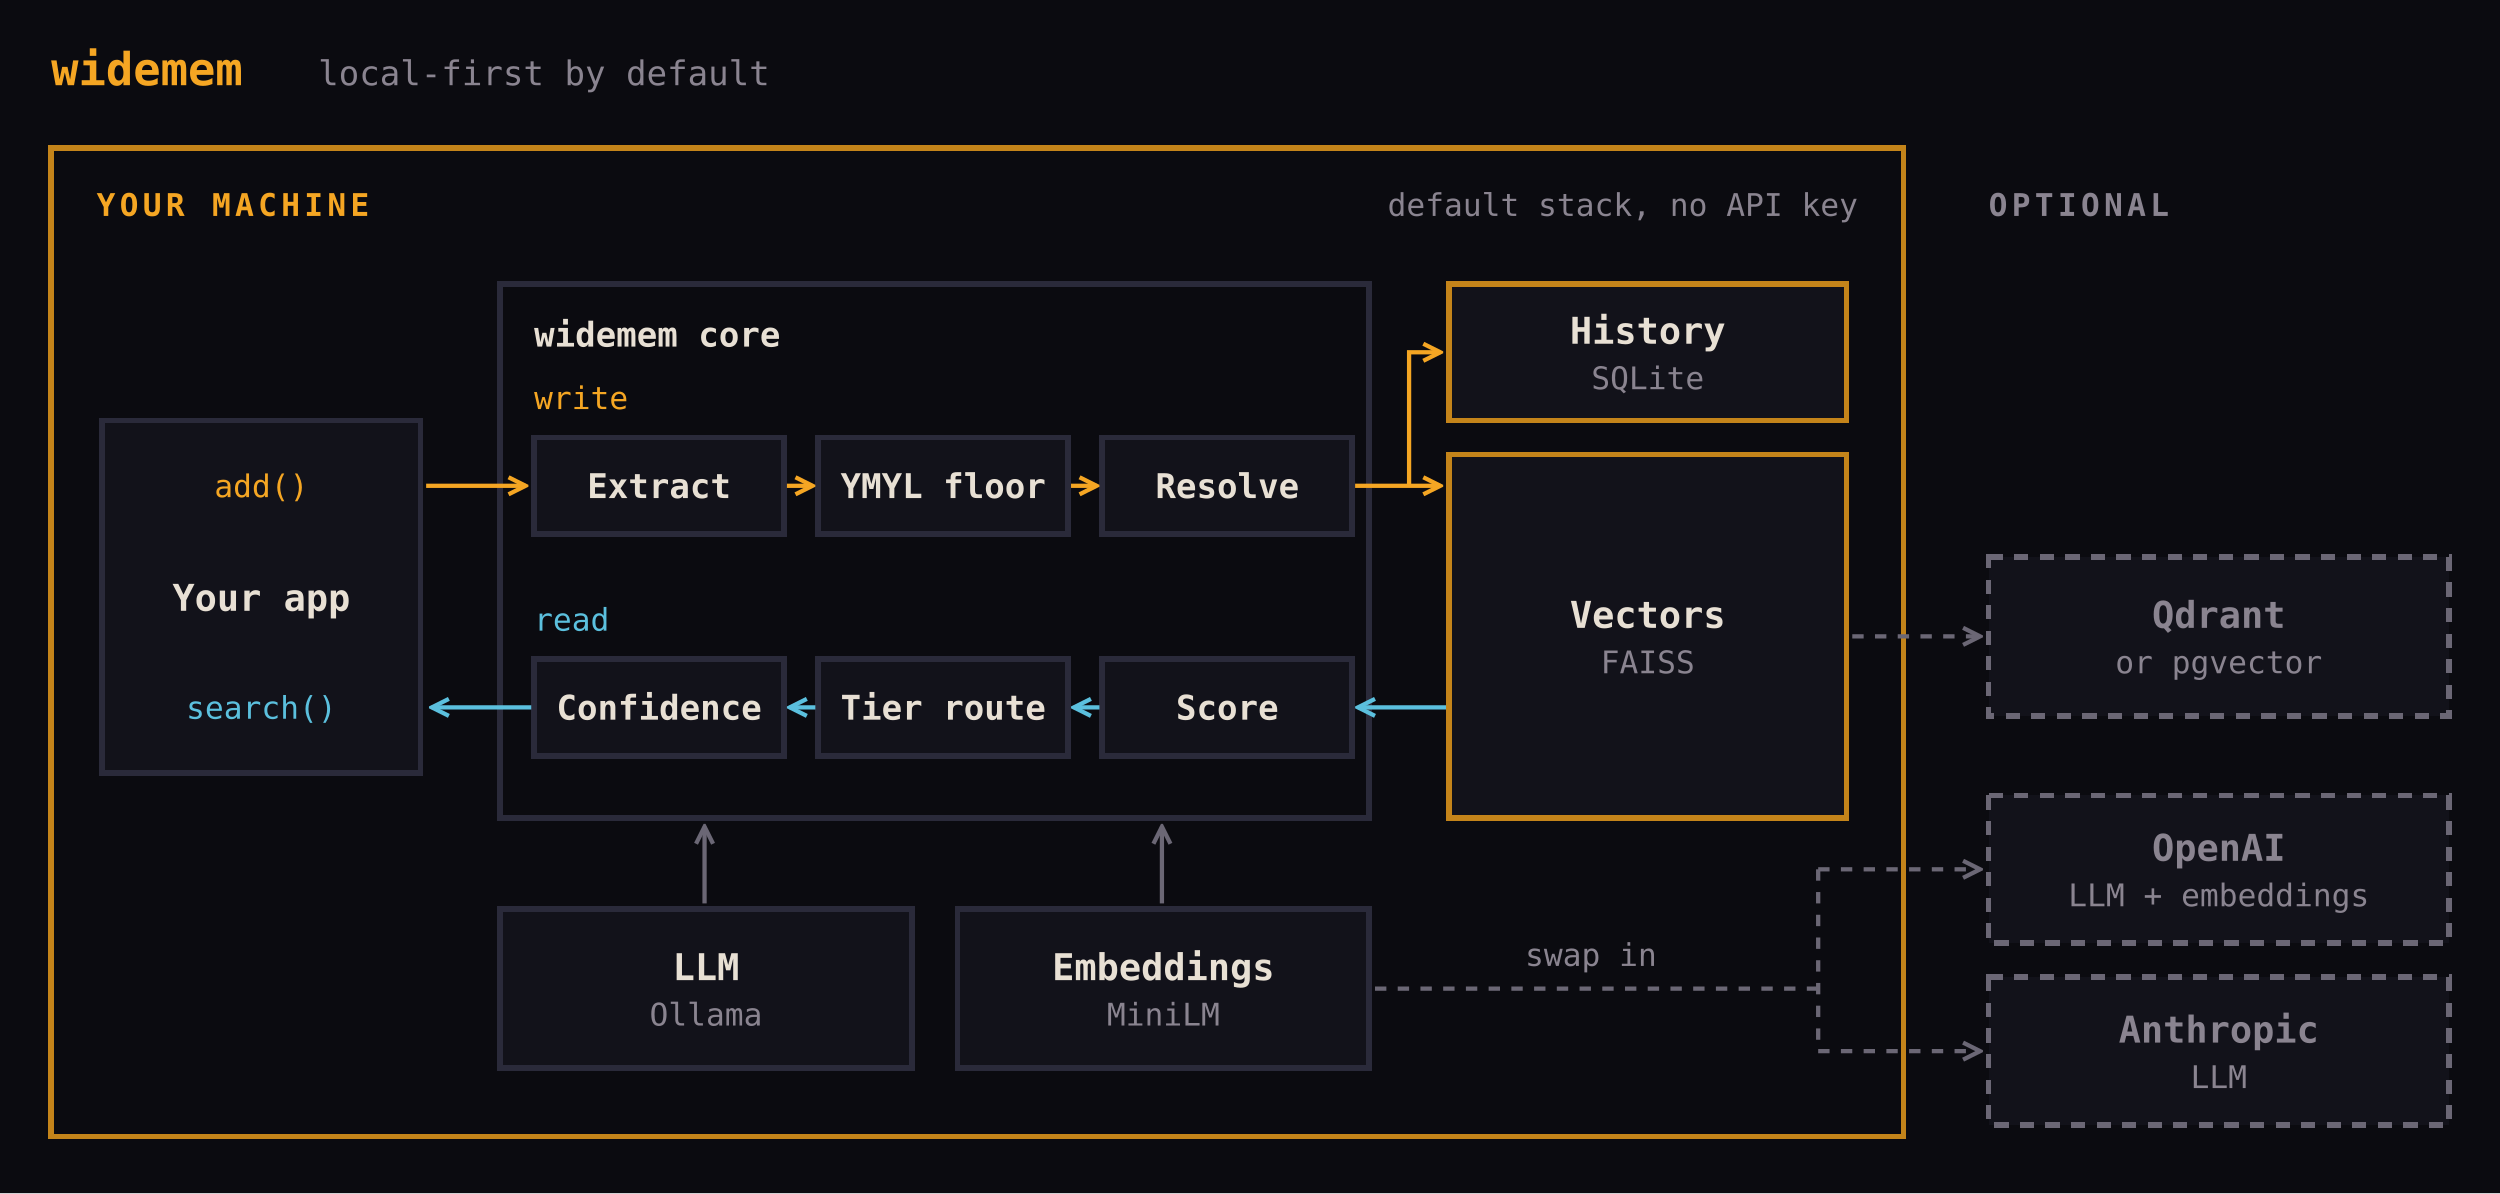
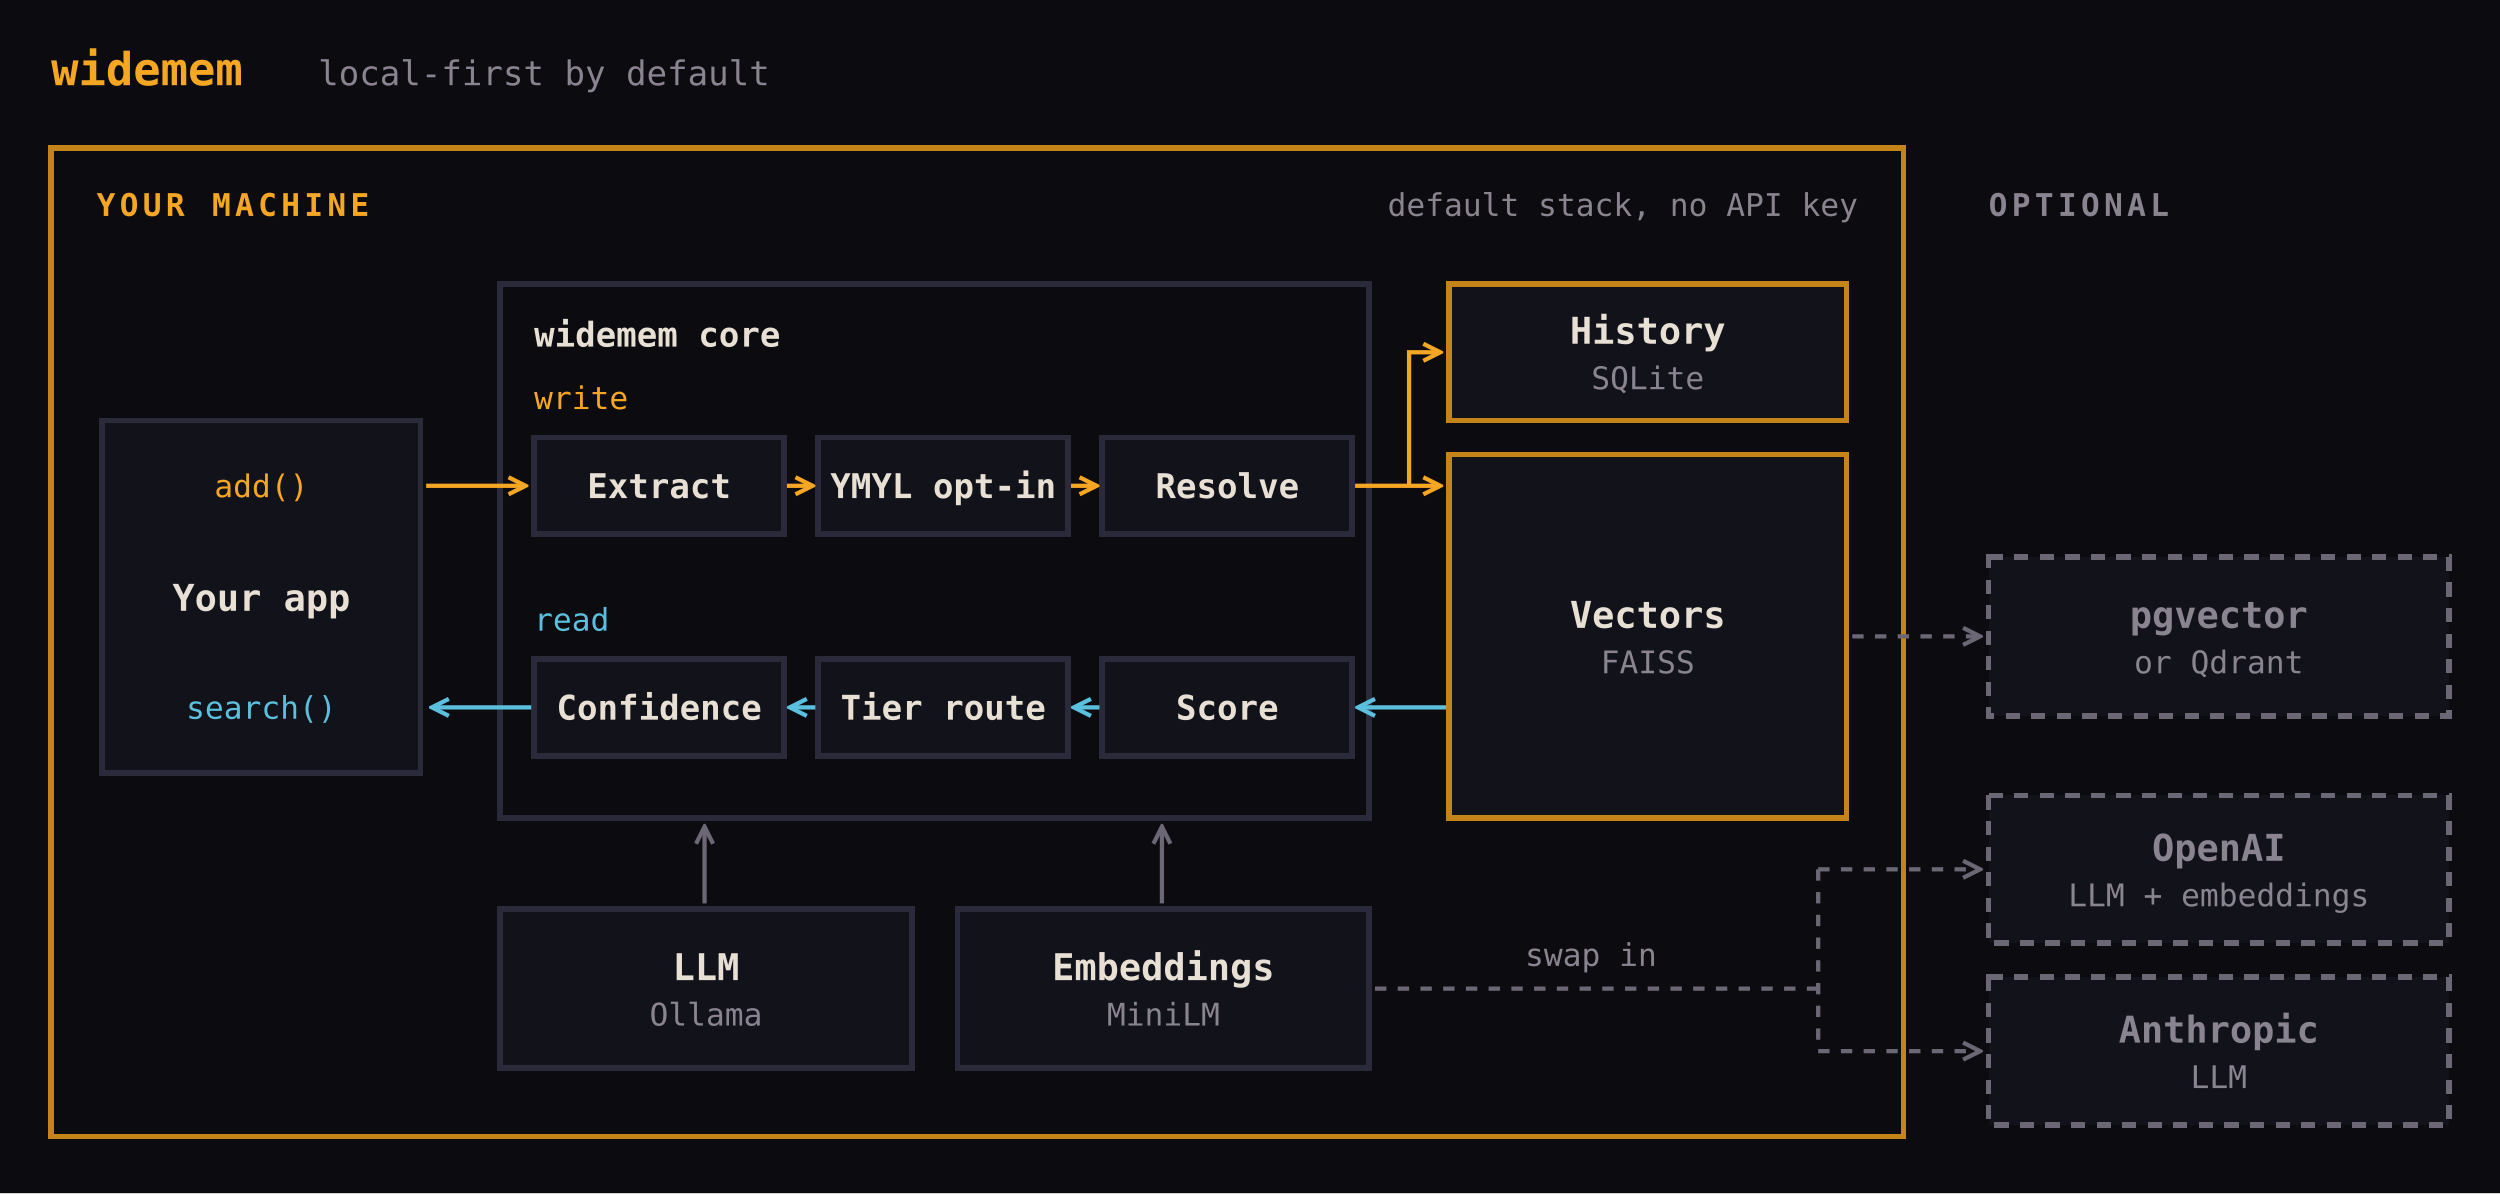
<svg xmlns="http://www.w3.org/2000/svg" viewBox="0 0 880 420" width="880" height="420" font-family="'JetBrains Mono', ui-monospace, SFMono-Regular, Menlo, Consolas, monospace" role="img" aria-label="widemem architecture: everything runs on your machine by default, cloud providers are optional">
  <defs>
    <marker id="ar-gold" markerWidth="8" markerHeight="8" refX="7" refY="4" orient="auto" markerUnits="userSpaceOnUse">
      <path d="M1,1 L7,4 L1,7" fill="none" stroke="#f5a623" stroke-width="1.5" />
    </marker>
    <marker id="ar-blue" markerWidth="8" markerHeight="8" refX="7" refY="4" orient="auto" markerUnits="userSpaceOnUse">
      <path d="M1,1 L7,4 L1,7" fill="none" stroke="#5bc0de" stroke-width="1.5" />
    </marker>
    <marker id="ar-mut" markerWidth="8" markerHeight="8" refX="7" refY="4" orient="auto" markerUnits="userSpaceOnUse">
      <path d="M1,1 L7,4 L1,7" fill="none" stroke="#6b6775" stroke-width="1.5" />
    </marker>
  </defs>
  <rect x="0" y="0" width="880" height="420" fill="#0b0b10" />
  <text x="18" y="30" text-anchor="start" fill="#f5a623" font-size="16" font-weight="700">widemem</text>
  <text x="112" y="30" text-anchor="start" fill="#8a8490" font-size="12" font-weight="400">local-first by default</text>
  <rect x="18" y="52" width="652" height="348" fill="none" stroke="#c4841a" stroke-width="2" shape-rendering="crispEdges" />
  <text x="34" y="76" text-anchor="start" fill="#f5a623" font-size="11" font-weight="700" letter-spacing="1.5">YOUR MACHINE</text>
  <text x="654" y="76" text-anchor="end" fill="#8a8490" font-size="11" font-weight="400">default stack, no API key</text>
  <rect x="36" y="148" width="112" height="124" fill="#12121a" stroke="#2a2a3a" stroke-width="2" shape-rendering="crispEdges" />
  <text x="92" y="215.0" text-anchor="middle" fill="#e8e0d4" font-size="13" font-weight="700">Your app</text>
  <text x="92" y="175.0" text-anchor="middle" fill="#f5a623" font-size="11" font-weight="400">add()</text>
  <text x="92" y="253.0" text-anchor="middle" fill="#5bc0de" font-size="11" font-weight="400">search()</text>
  <rect x="176" y="100" width="306" height="188" fill="none" stroke="#2a2a3a" stroke-width="2" shape-rendering="crispEdges" />
  <text x="188" y="122" text-anchor="start" fill="#e8e0d4" font-size="12" font-weight="700">widemem core</text>
  <text x="188" y="144" text-anchor="start" fill="#f5a623" font-size="11" font-weight="400">write</text>
  <text x="188" y="222" text-anchor="start" fill="#5bc0de" font-size="11" font-weight="400">read</text>
  <rect x="188" y="154" width="88" height="34" fill="#12121a" stroke="#2a2a3a" stroke-width="2" shape-rendering="crispEdges" />
  <text x="232.0" y="175.32" text-anchor="middle" fill="#e8e0d4" font-size="12" font-weight="700">Extract</text>
  <rect x="288" y="154" width="88" height="34" fill="#12121a" stroke="#2a2a3a" stroke-width="2" shape-rendering="crispEdges" />
-   <text x="332.0" y="175.32" text-anchor="middle" fill="#e8e0d4" font-size="12" font-weight="700">YMYL floor</text>
+   <text x="332.0" y="175.32" text-anchor="middle" fill="#e8e0d4" font-size="12" font-weight="700">YMYL opt-in</text>
  <polyline points="277,171.0 286,171.0" fill="none" stroke="#f5a623" stroke-width="1.5" marker-end="url(#ar-gold)" />
  <rect x="388" y="154" width="88" height="34" fill="#12121a" stroke="#2a2a3a" stroke-width="2" shape-rendering="crispEdges" />
  <text x="432.0" y="175.32" text-anchor="middle" fill="#e8e0d4" font-size="12" font-weight="700">Resolve</text>
  <polyline points="377,171.0 386,171.0" fill="none" stroke="#f5a623" stroke-width="1.5" marker-end="url(#ar-gold)" />
  <rect x="188" y="232" width="88" height="34" fill="#12121a" stroke="#2a2a3a" stroke-width="2" shape-rendering="crispEdges" />
  <text x="232.0" y="253.32" text-anchor="middle" fill="#e8e0d4" font-size="12" font-weight="700">Confidence</text>
  <rect x="288" y="232" width="88" height="34" fill="#12121a" stroke="#2a2a3a" stroke-width="2" shape-rendering="crispEdges" />
  <text x="332.0" y="253.32" text-anchor="middle" fill="#e8e0d4" font-size="12" font-weight="700">Tier route</text>
  <polyline points="287,249.0 278,249.0" fill="none" stroke="#5bc0de" stroke-width="1.5" marker-end="url(#ar-blue)" />
  <rect x="388" y="232" width="88" height="34" fill="#12121a" stroke="#2a2a3a" stroke-width="2" shape-rendering="crispEdges" />
  <text x="432.0" y="253.32" text-anchor="middle" fill="#e8e0d4" font-size="12" font-weight="700">Score</text>
  <polyline points="387,249.0 378,249.0" fill="none" stroke="#5bc0de" stroke-width="1.5" marker-end="url(#ar-blue)" />
  <polyline points="150,171.0 185,171.0" fill="none" stroke="#f5a623" stroke-width="1.5" marker-end="url(#ar-gold)" />
  <polyline points="187,249.0 152,249.0" fill="none" stroke="#5bc0de" stroke-width="1.5" marker-end="url(#ar-blue)" />
  <rect x="510" y="100" width="140" height="48" fill="#12121a" stroke="#c4841a" stroke-width="2" shape-rendering="crispEdges" />
  <text x="580.0" y="121.0" text-anchor="middle" fill="#e8e0d4" font-size="13" font-weight="700">History</text>
  <text x="580.0" y="137.0" text-anchor="middle" fill="#8a8490" font-size="11">SQLite</text>
  <rect x="510" y="160" width="140" height="128" fill="#12121a" stroke="#c4841a" stroke-width="2" shape-rendering="crispEdges" />
  <text x="580.0" y="221.0" text-anchor="middle" fill="#e8e0d4" font-size="13" font-weight="700">Vectors</text>
  <text x="580.0" y="237.0" text-anchor="middle" fill="#8a8490" font-size="11">FAISS</text>
  <polyline points="477,171.0 507,171.0" fill="none" stroke="#f5a623" stroke-width="1.5" marker-end="url(#ar-gold)" />
  <polyline points="509,249.0 478,249.0" fill="none" stroke="#5bc0de" stroke-width="1.5" marker-end="url(#ar-blue)" />
  <polyline points="496,171.0 496,124 507,124" fill="none" stroke="#f5a623" stroke-width="1.5" marker-end="url(#ar-gold)" />
  <rect x="176" y="320" width="145" height="56" fill="#12121a" stroke="#2a2a3a" stroke-width="2" shape-rendering="crispEdges" />
  <text x="248.5" y="345.0" text-anchor="middle" fill="#e8e0d4" font-size="13" font-weight="700">LLM</text>
  <text x="248.5" y="361.0" text-anchor="middle" fill="#8a8490" font-size="11">Ollama</text>
  <rect x="337" y="320" width="145" height="56" fill="#12121a" stroke="#2a2a3a" stroke-width="2" shape-rendering="crispEdges" />
  <text x="409.5" y="345.0" text-anchor="middle" fill="#e8e0d4" font-size="13" font-weight="700">Embeddings</text>
  <text x="409.5" y="361.0" text-anchor="middle" fill="#8a8490" font-size="11">MiniLM</text>
  <polyline points="248,318 248,291" fill="none" stroke="#6b6775" stroke-width="1.5" marker-end="url(#ar-mut)" />
  <polyline points="409,318 409,291" fill="none" stroke="#6b6775" stroke-width="1.5" marker-end="url(#ar-mut)" />
  <text x="700" y="76" text-anchor="start" fill="#8a8490" font-size="11" font-weight="700" letter-spacing="1.5">OPTIONAL</text>
  <rect x="700" y="196" width="162" height="56" fill="#12121a" stroke="#6b6775" stroke-width="2" stroke-dasharray="5 4" shape-rendering="crispEdges" />
-   <text x="781.0" y="221.0" text-anchor="middle" fill="#8a8490" font-size="13" font-weight="700">Qdrant</text>
-   <text x="781.0" y="237.0" text-anchor="middle" fill="#8a8490" font-size="11">or pgvector</text>
+   <text x="781.0" y="221.0" text-anchor="middle" fill="#8a8490" font-size="13" font-weight="700">pgvector</text>
+   <text x="781.0" y="237.0" text-anchor="middle" fill="#8a8490" font-size="11">or Qdrant</text>
  <rect x="700" y="280" width="162" height="52" fill="#12121a" stroke="#6b6775" stroke-width="2" stroke-dasharray="5 4" shape-rendering="crispEdges" />
  <text x="781.0" y="303.0" text-anchor="middle" fill="#8a8490" font-size="13" font-weight="700">OpenAI</text>
  <text x="781.0" y="319.0" text-anchor="middle" fill="#8a8490" font-size="11">LLM + embeddings</text>
  <rect x="700" y="344" width="162" height="52" fill="#12121a" stroke="#6b6775" stroke-width="2" stroke-dasharray="5 4" shape-rendering="crispEdges" />
  <text x="781.0" y="367.0" text-anchor="middle" fill="#8a8490" font-size="13" font-weight="700">Anthropic</text>
  <text x="781.0" y="383.0" text-anchor="middle" fill="#8a8490" font-size="11">LLM</text>
  <polyline points="652,224 697,224" fill="none" stroke="#6b6775" stroke-width="1.5" stroke-dasharray="4 4" marker-end="url(#ar-mut)" />
  <polyline points="484,348.0 640,348.0" fill="none" stroke="#6b6775" stroke-width="1.5" stroke-dasharray="4 4" />
  <polyline points="640,306 640,370" fill="none" stroke="#6b6775" stroke-width="1.5" stroke-dasharray="4 4" />
  <polyline points="640,306 697,306" fill="none" stroke="#6b6775" stroke-width="1.5" stroke-dasharray="4 4" marker-end="url(#ar-mut)" />
  <polyline points="640,370 697,370" fill="none" stroke="#6b6775" stroke-width="1.5" stroke-dasharray="4 4" marker-end="url(#ar-mut)" />
  <text x="560" y="340.0" text-anchor="middle" fill="#8a8490" font-size="11" font-weight="400">swap in</text>
</svg>
